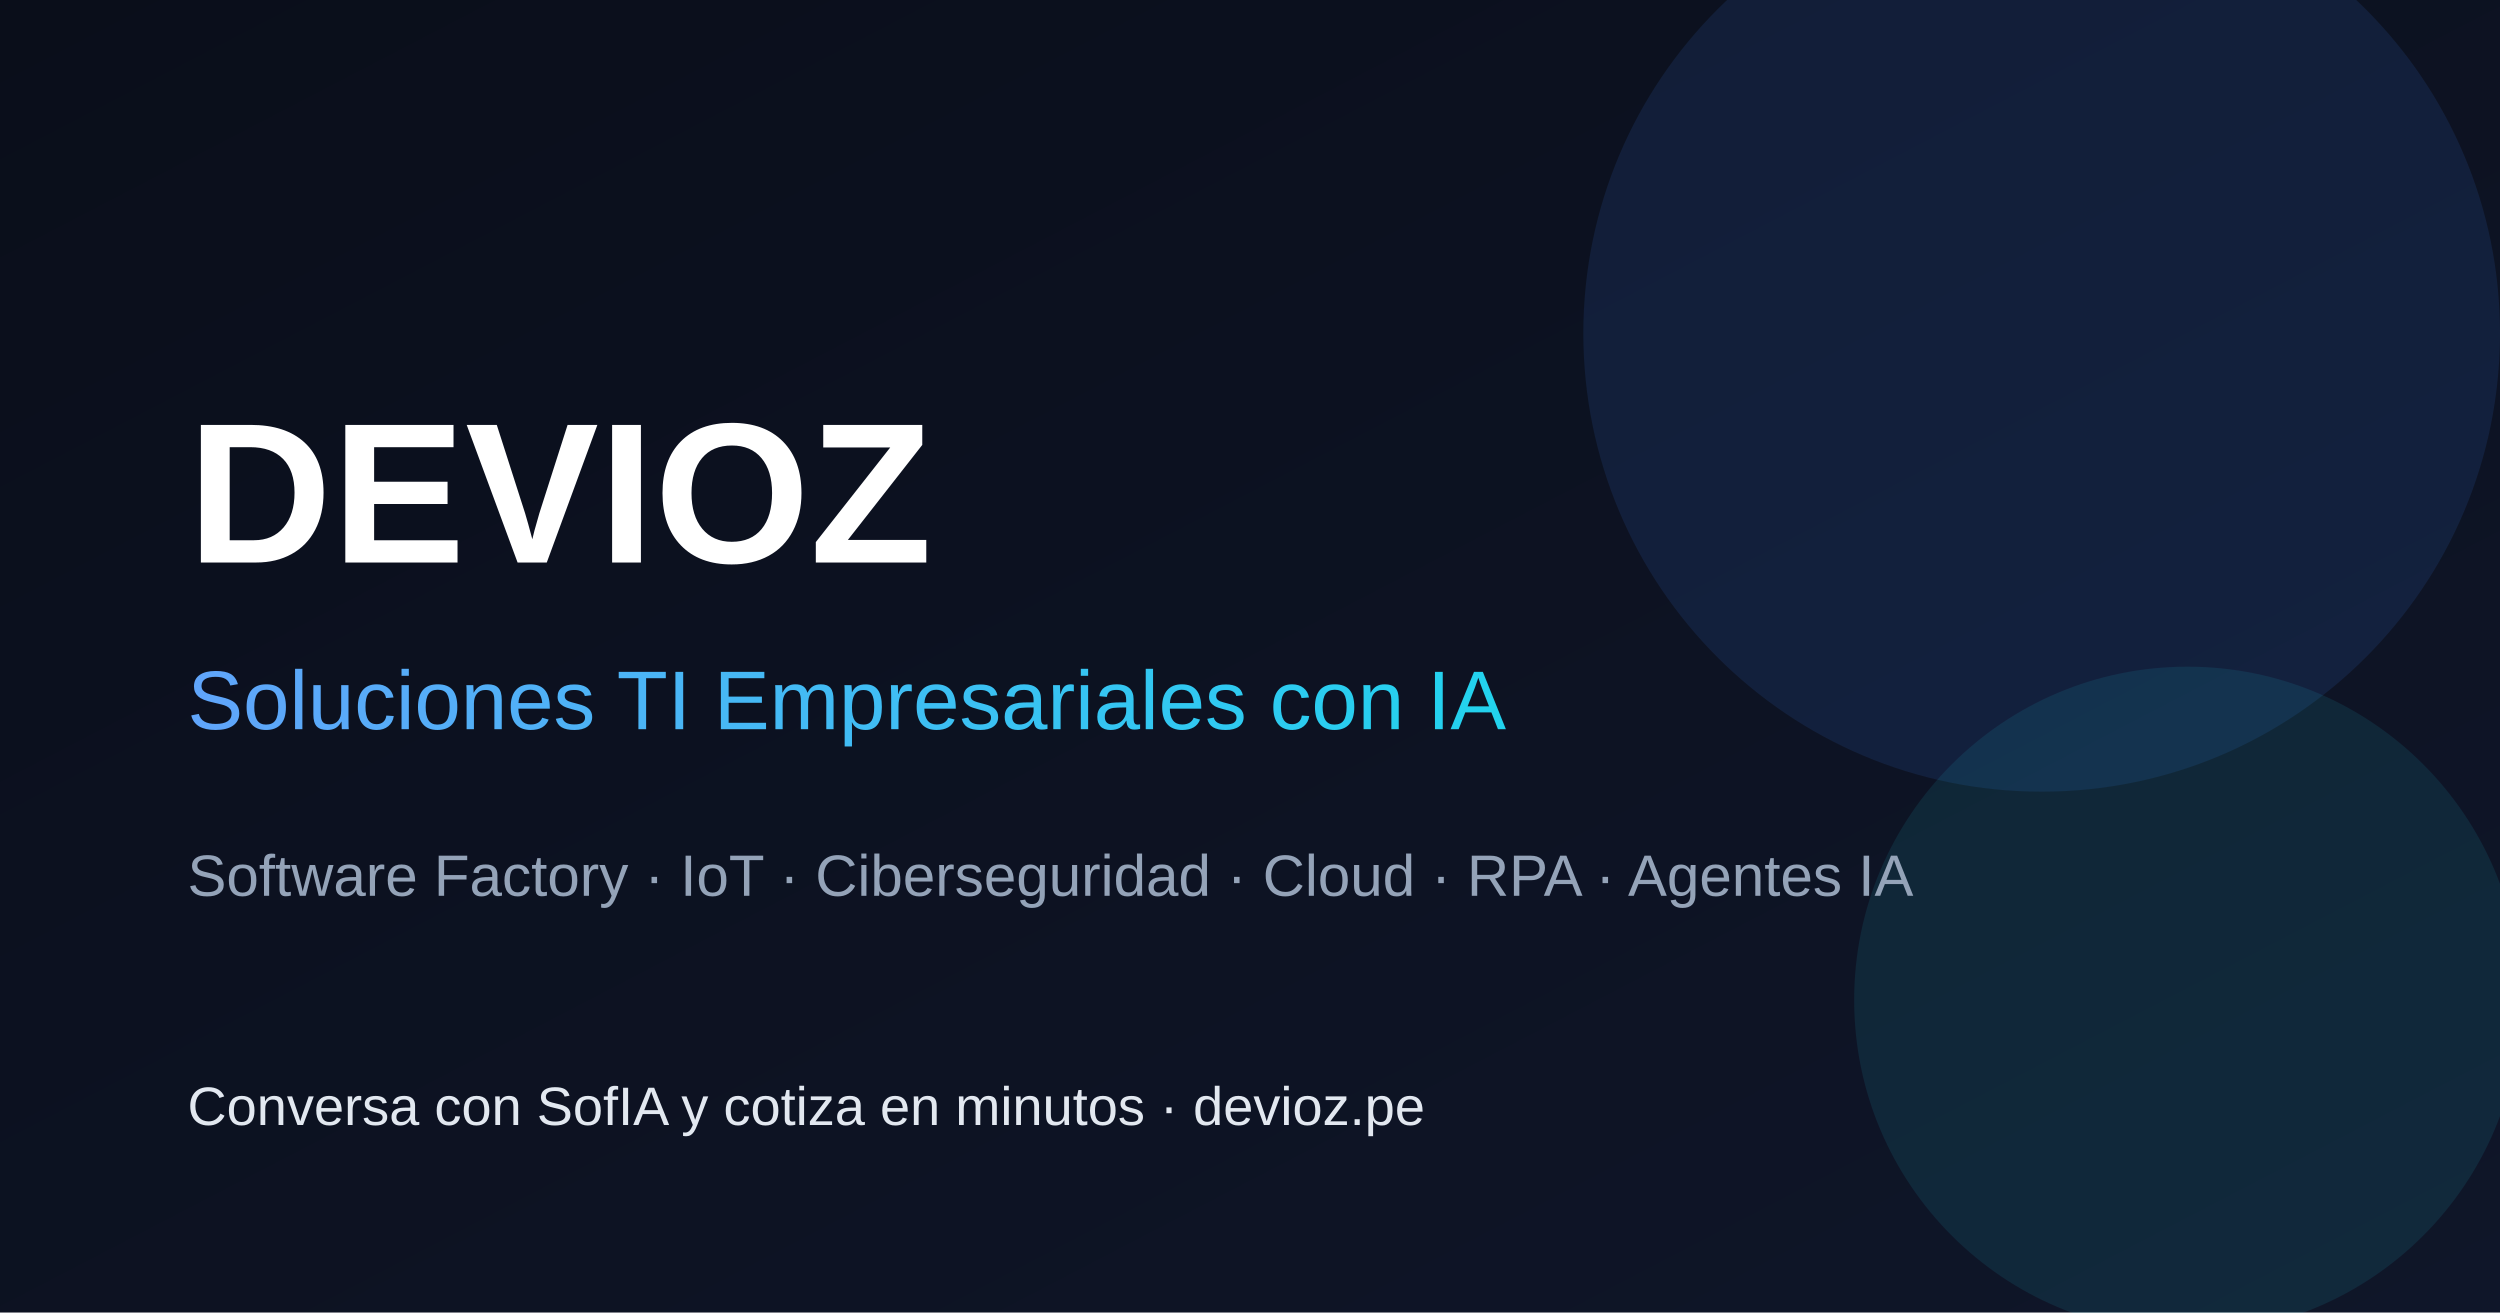
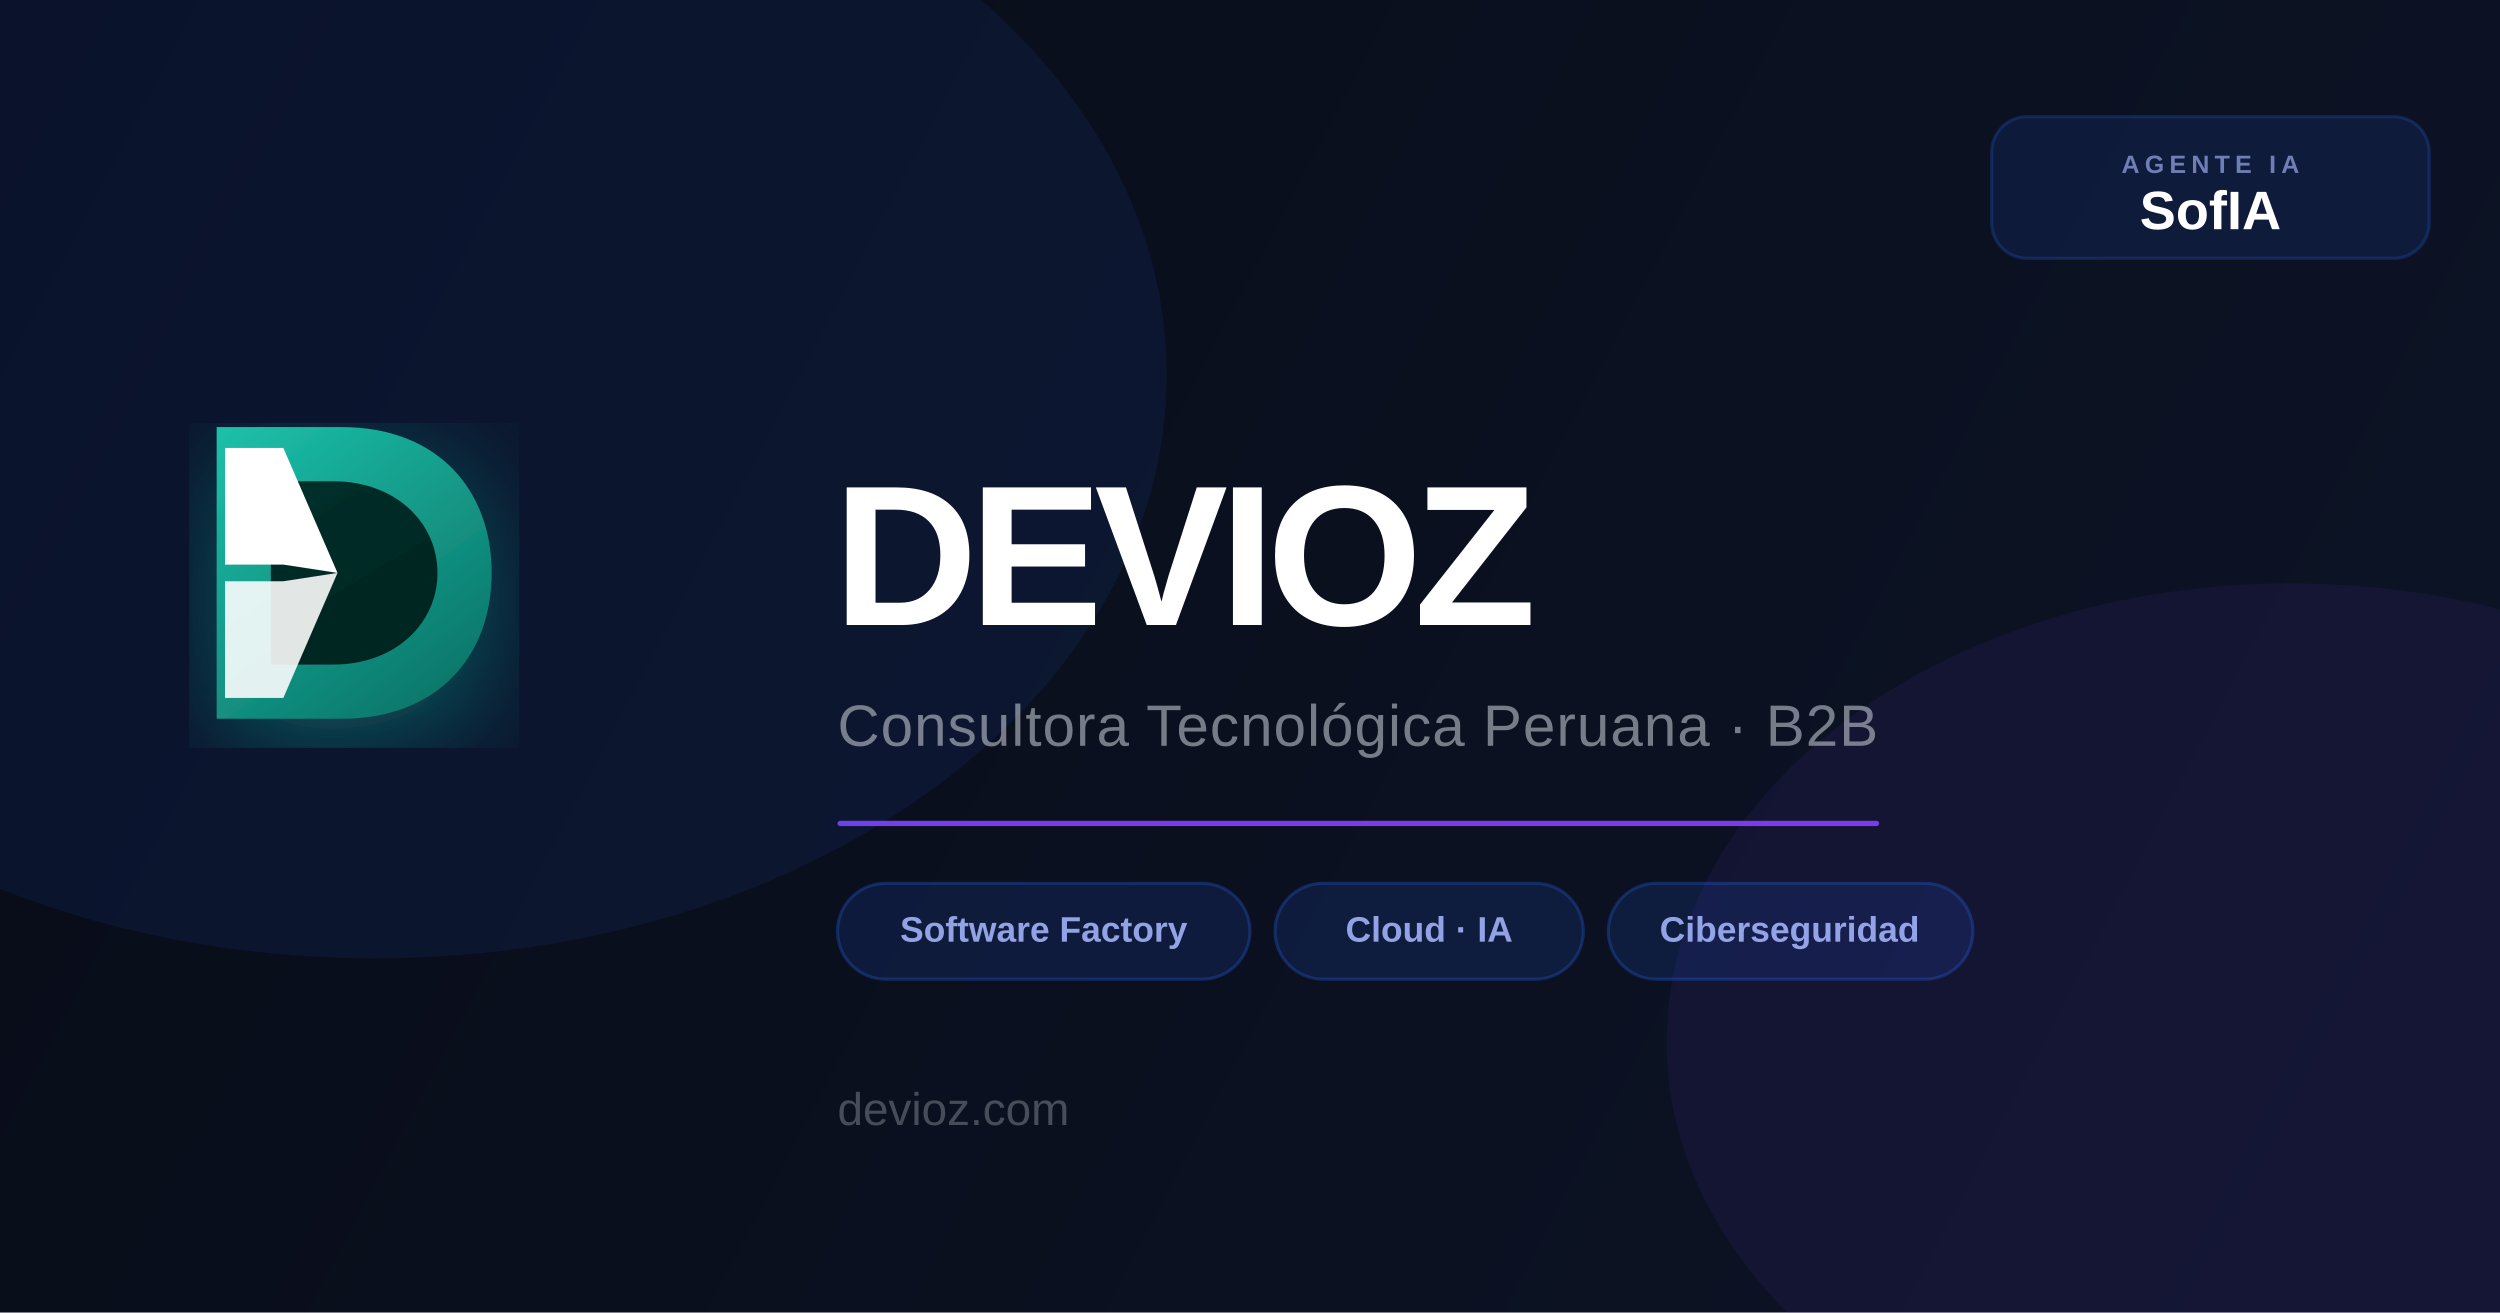
- <svg xmlns="http://www.w3.org/2000/svg" viewBox="0 0 1200 630" width="1200" height="630">
+ <svg xmlns="http://www.w3.org/2000/svg" viewBox="0 0 1200 630" width="1200" height="630" fill="none">
  <defs>
-     <linearGradient id="bg" x1="0" y1="0" x2="1" y2="1">
-       <stop offset="0" stop-color="#0a0e1a" />
-       <stop offset="1" stop-color="#0f1629" />
+     <linearGradient id="bg" x1="0" y1="0" x2="1200" y2="630" gradientUnits="userSpaceOnUse">
+       <stop offset="0%" stop-color="#080C18" />
+       <stop offset="100%" stop-color="#0D1426" />
    </linearGradient>
-     <linearGradient id="txt" x1="0" y1="0" x2="1" y2="0">
-       <stop offset="0" stop-color="#60a5fa" />
-       <stop offset="1" stop-color="#22d3ee" />
+     <linearGradient id="accent" x1="0" y1="0" x2="480" y2="0" gradientUnits="userSpaceOnUse">
+       <stop offset="0%" stop-color="#2563EB" />
+       <stop offset="100%" stop-color="#7C3AED" />
    </linearGradient>
+     <linearGradient id="logo-g" x1="0" y1="0" x2="120" y2="160" gradientUnits="userSpaceOnUse">
+       <stop offset="0%" stop-color="#1EC8B0" />
+       <stop offset="50%" stop-color="#0B7065" />
+       <stop offset="100%" stop-color="#032820" />
+     </linearGradient>
+     <linearGradient id="logo-dk" x1="0" y1="0" x2="96" y2="160" gradientUnits="userSpaceOnUse">
+       <stop offset="0%" stop-color="#063530" />
+       <stop offset="100%" stop-color="#020C0A" />
+     </linearGradient>
+     <filter id="glow-blue">
+       <feGaussianBlur stdDeviation="60" result="blur" />
+       <feComposite in="SourceGraphic" in2="blur" operator="over" />
+     </filter>
+     <filter id="logo-shadow">
+       <feDropShadow dx="0" dy="6" stdDeviation="16" flood-color="#12A090" flood-opacity="0.55" />
+     </filter>
  </defs>
  <rect width="1200" height="630" fill="url(#bg)" />
-   <circle cx="980" cy="160" r="220" fill="#3b82f6" opacity="0.12" />
-   <circle cx="1050" cy="480" r="160" fill="#22d3ee" opacity="0.10" />
-   <text x="90" y="270" font-family="Arial, sans-serif" font-size="96" font-weight="800" fill="#ffffff">DEVIOZ</text>
-   <text x="90" y="350" font-family="Arial, sans-serif" font-size="40" fill="url(#txt)">Soluciones TI Empresariales con IA</text>
-   <text x="90" y="430" font-family="Arial, sans-serif" font-size="28" fill="#94a3b8">Software Factory · IoT · Ciberseguridad · Cloud · RPA · Agentes IA</text>
-   <text x="90" y="540" font-family="Arial, sans-serif" font-size="26" fill="#e2e8f0">Conversa con SofIA y cotiza en minutos · devioz.pe</text>
+   <ellipse cx="180" cy="180" rx="380" ry="280" fill="rgba(37,99,235,0.09)" />
+   <ellipse cx="1100" cy="500" rx="300" ry="220" fill="rgba(124,58,237,0.08)" />
+   <g transform="translate(90, 195) scale(2.0)" filter="url(#logo-shadow)">
+     <path d="M7 5 L7 75 L37 75 C60 75 73 60 73 40 C73 20 60 5 37 5 Z" fill="url(#logo-g)" />
+     <path d="M20 18 L20 62 L35 62 C50 62 60 52 60 40 C60 28 50 18 35 18 Z" fill="url(#logo-dk)" />
+     <polygon points="9,10 23,10 36,40 23,38 9,38" fill="white" />
+     <polygon points="9,42 23,42 36,40 23,70 9,70" fill="white" opacity="0.88" />
+   </g>
+   <text x="400" y="300" font-family="Arial Black,Arial,sans-serif" font-size="96" font-weight="900" letter-spacing="-4" fill="white">DEVIOZ</text>
+   <text x="402" y="358" font-family="Arial,sans-serif" font-size="28" font-weight="400" fill="rgba(226,232,240,0.50)" letter-spacing="0.5">Consultora Tecnológica Peruana · B2B</text>
+   <rect x="402" y="394" width="500" height="2.5" rx="1.25" fill="url(#accent)" />
+   <rect x="402" y="424" width="198" height="46" rx="23" fill="rgba(37,99,235,0.14)" stroke="rgba(37,99,235,0.3)" stroke-width="1.5" />
+   <text x="501" y="452" font-family="Arial,sans-serif" font-size="17" font-weight="700" fill="rgba(165,180,252,0.88)" text-anchor="middle">Software Factory</text>
+   <rect x="612" y="424" width="148" height="46" rx="23" fill="rgba(37,99,235,0.14)" stroke="rgba(37,99,235,0.3)" stroke-width="1.5" />
+   <text x="686" y="452" font-family="Arial,sans-serif" font-size="17" font-weight="700" fill="rgba(165,180,252,0.88)" text-anchor="middle">Cloud · IA</text>
+   <rect x="772" y="424" width="175" height="46" rx="23" fill="rgba(37,99,235,0.14)" stroke="rgba(37,99,235,0.3)" stroke-width="1.5" />
+   <text x="859" y="452" font-family="Arial,sans-serif" font-size="17" font-weight="700" fill="rgba(165,180,252,0.88)" text-anchor="middle">Ciberseguridad</text>
+   <text x="402" y="540" font-family="Arial,sans-serif" font-size="22" fill="rgba(226,232,240,0.28)" font-weight="400">devioz.com</text>
+   <rect x="956" y="56" width="210" height="68" rx="17" fill="rgba(37,99,235,0.12)" stroke="rgba(37,99,235,0.25)" stroke-width="1.5" />
+   <text x="1061" y="83" font-family="Arial,sans-serif" font-size="12" font-weight="700" fill="rgba(165,180,252,0.65)" text-anchor="middle" letter-spacing="2.5">AGENTE IA</text>
+   <text x="1061" y="110" font-family="Arial Black,Arial,sans-serif" font-size="26" font-weight="900" fill="white" text-anchor="middle">SofIA</text>
</svg>
